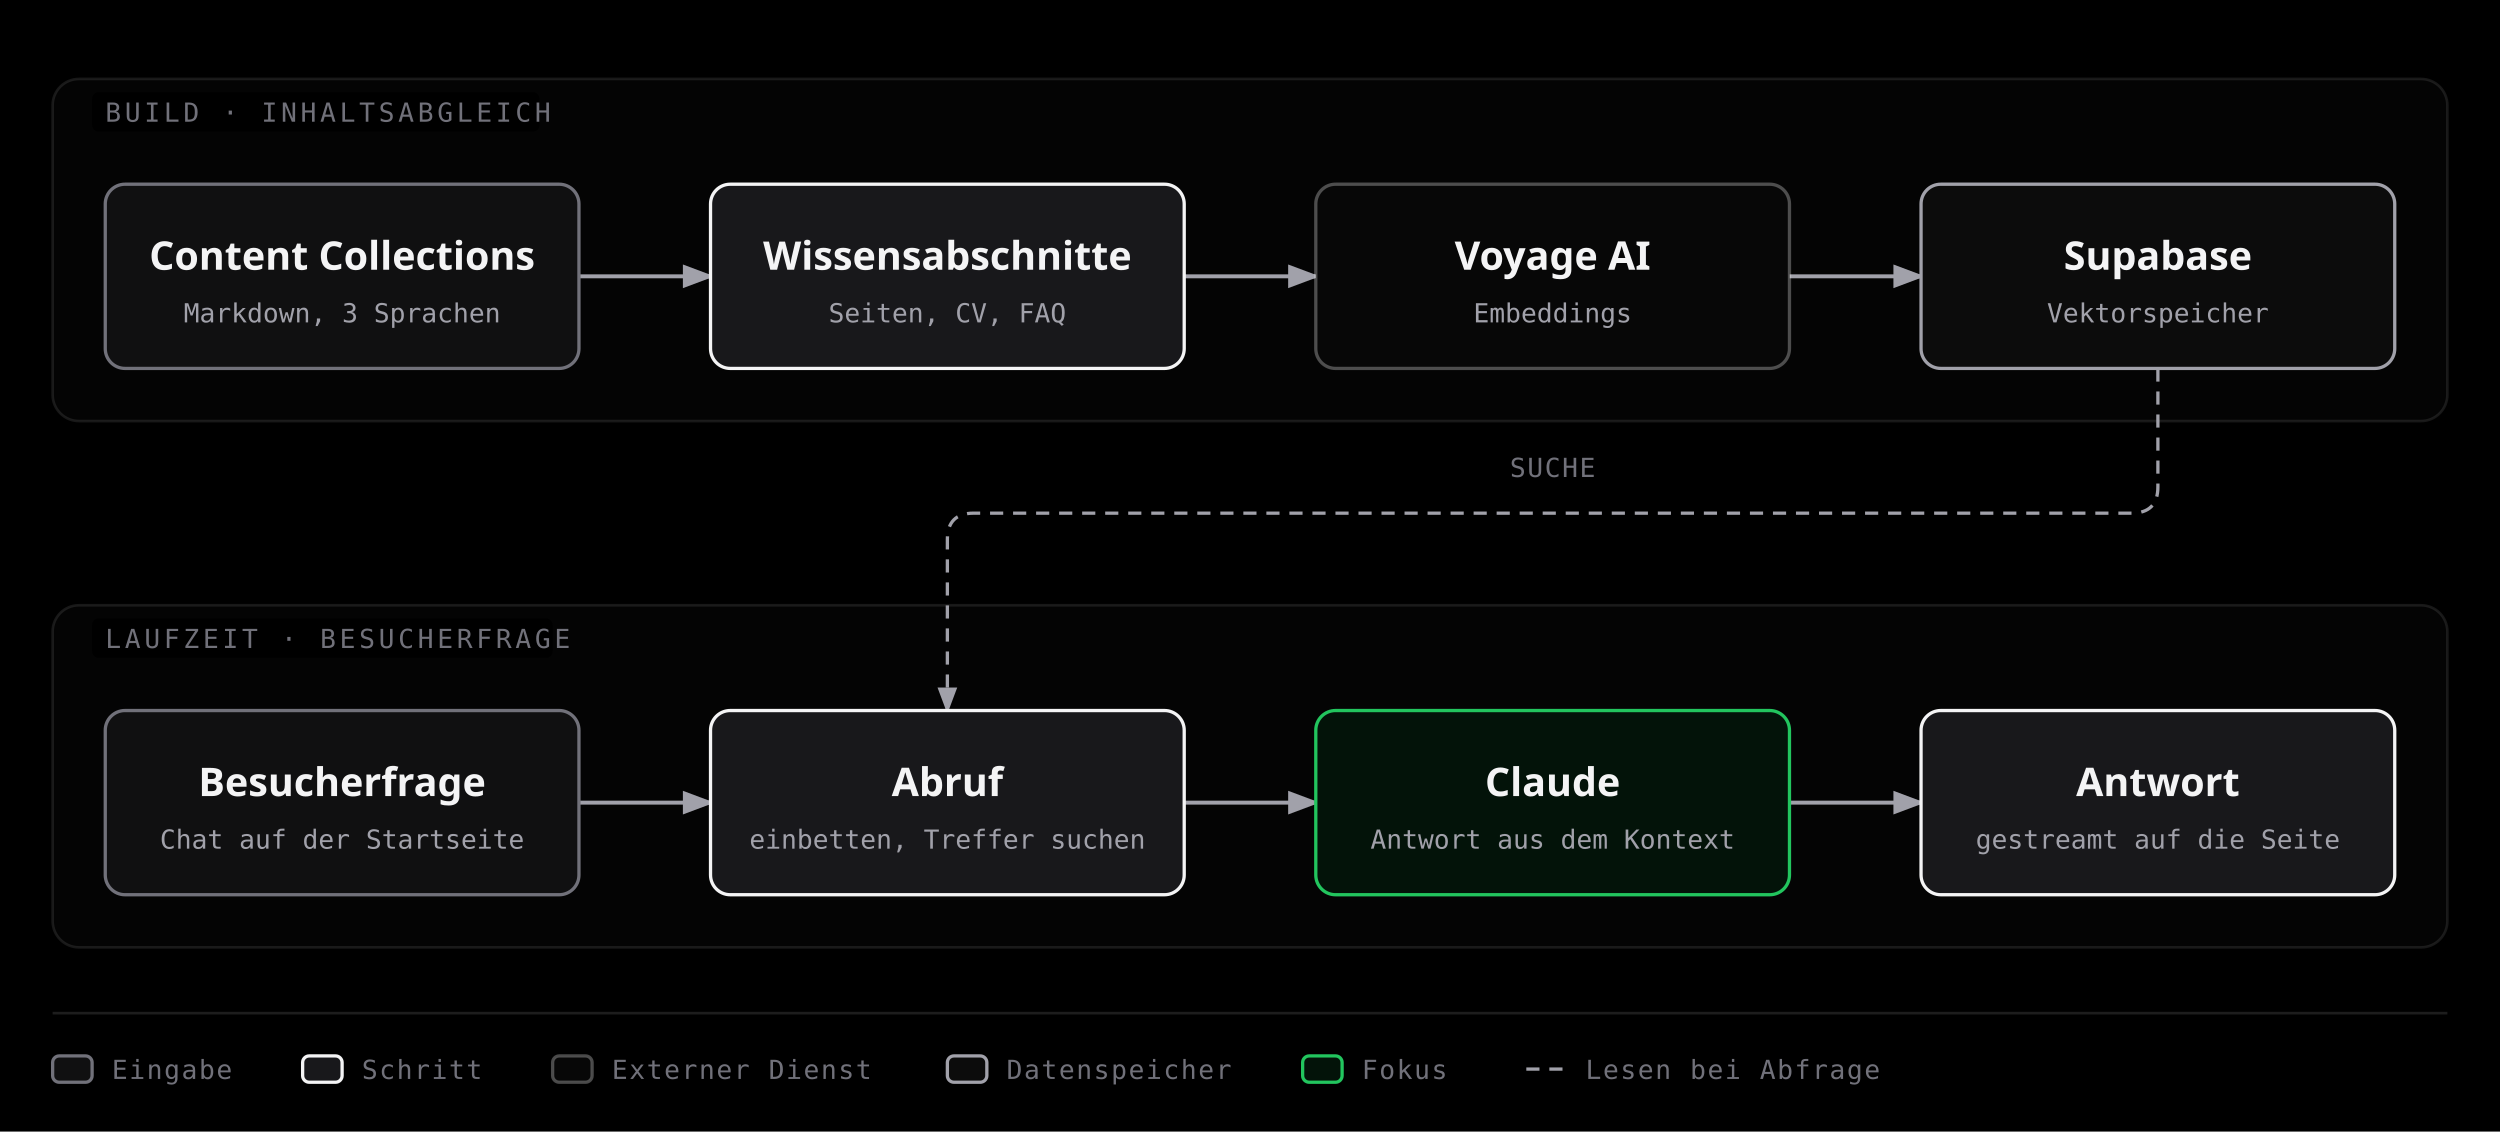
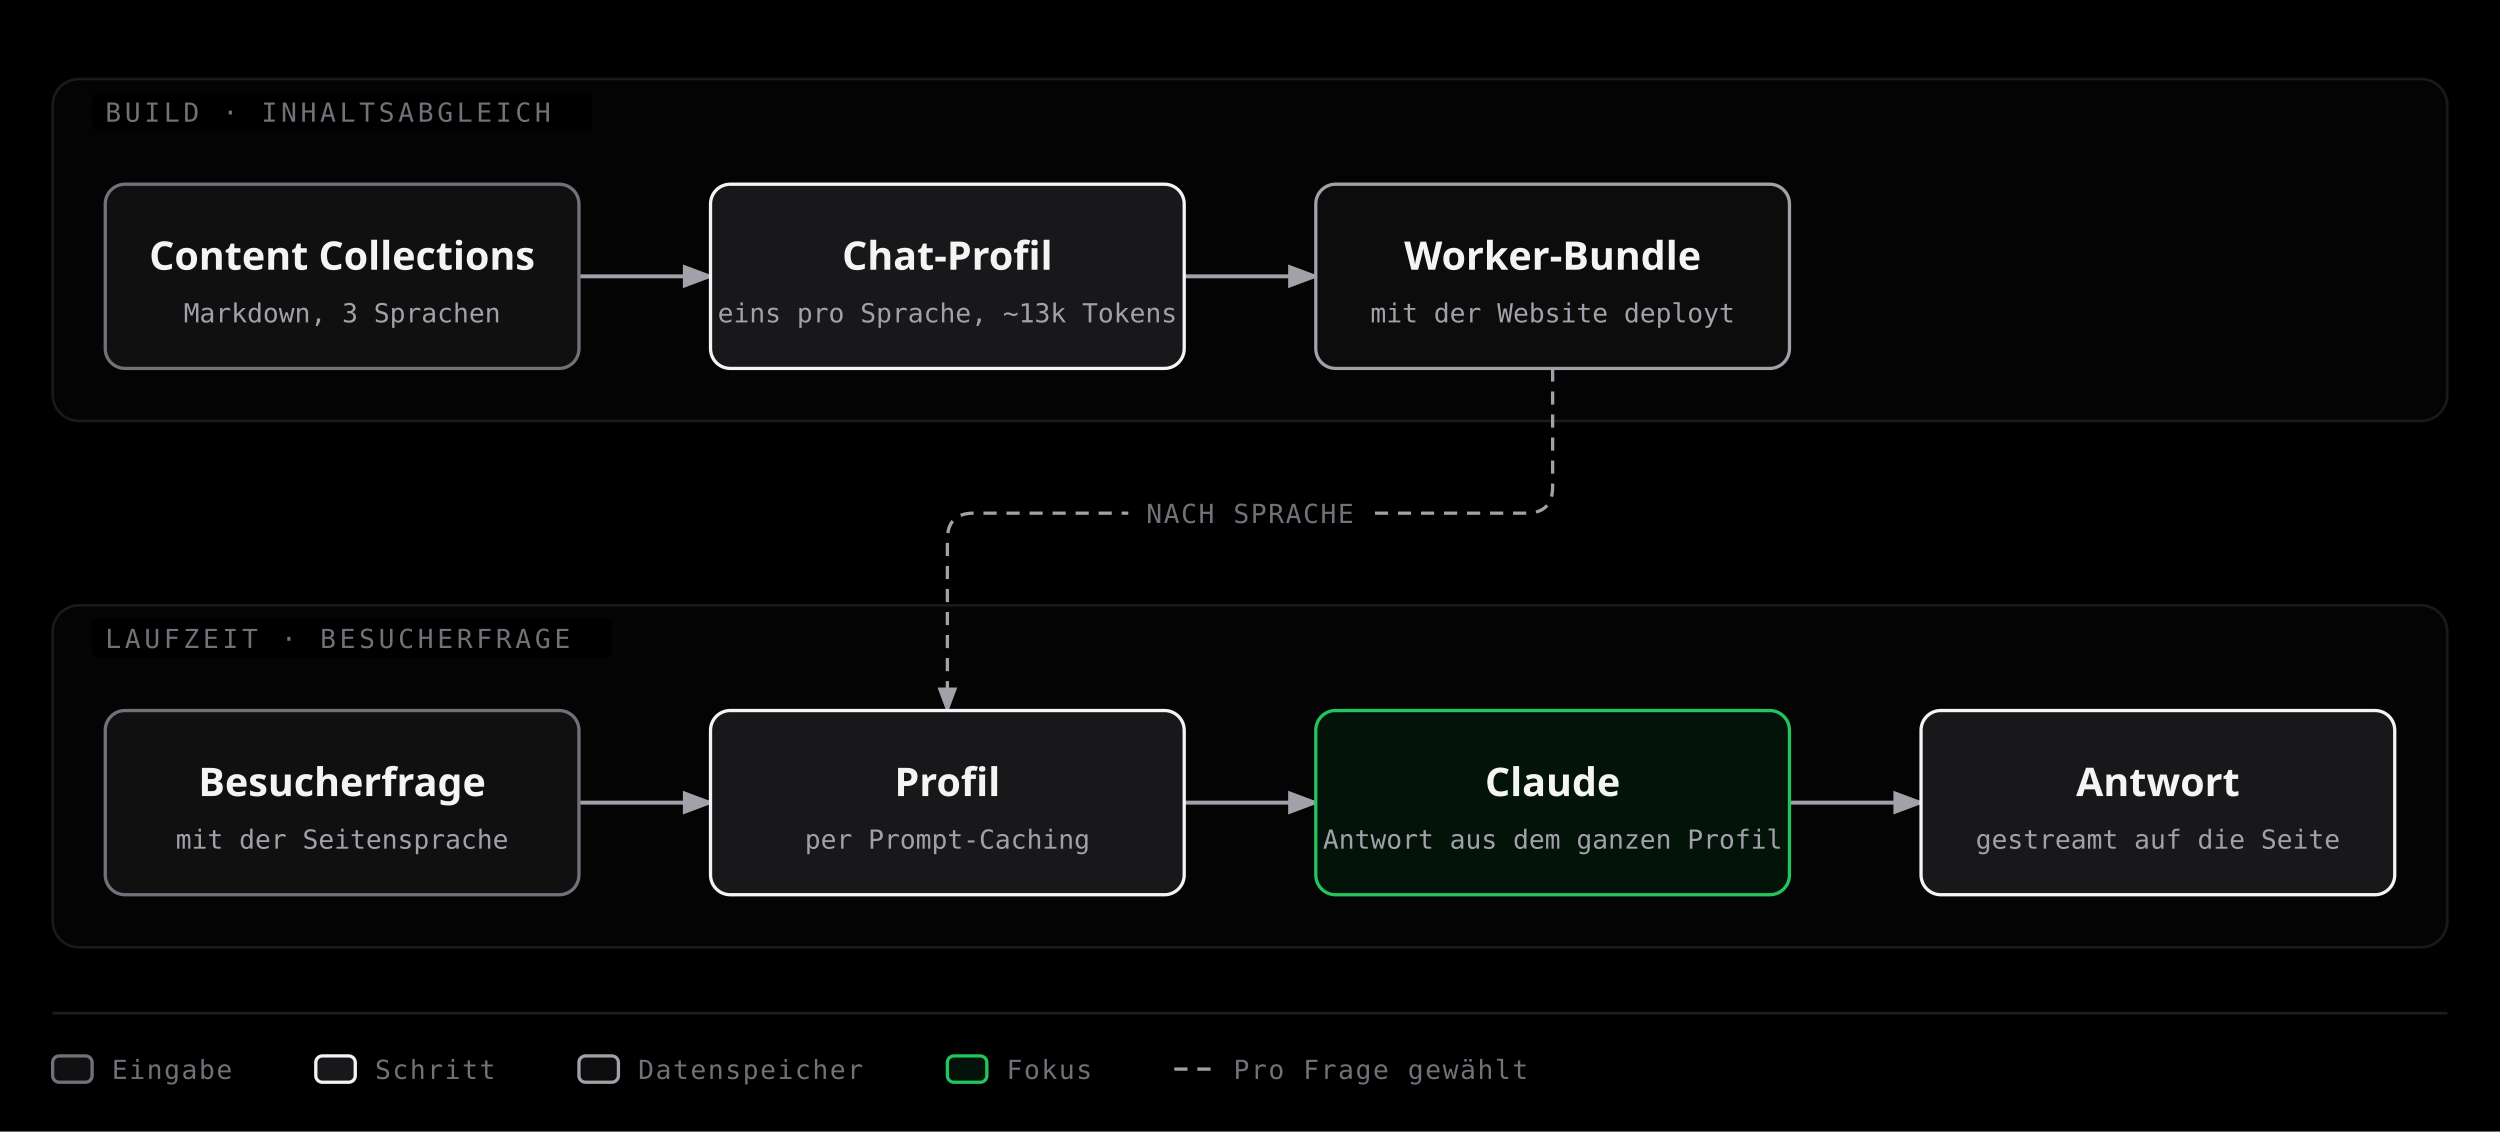
<svg xmlns="http://www.w3.org/2000/svg" viewBox="0 0 760 344" role="img" aria-labelledby="chat-pipeline-de-title chat-pipeline-de-desc">
  <defs>
    <marker id="chat-pipeline-de-arrow" markerWidth="8" markerHeight="6" refX="7" refY="3" orient="auto">
      <polygon points="0 0, 8 3, 0 6" fill="#a1a1aa" />
    </marker>
  </defs>
  <rect width="100%" height="100%" fill="#000000" />
  <rect x="16" y="24" width="728" height="104" rx="8" fill="rgba(244,244,245,0.02)" stroke="rgba(244,244,245,0.10)" stroke-width="0.8" />
-   <rect x="28" y="28" width="136" height="12" rx="2" fill="#000000" />
+   <rect x="28" y="28" width="152" height="12" rx="2" fill="#000000" />
  <text x="32" y="37" fill="#71717a" font-size="8" font-family="ui-monospace, SFMono-Regular, Menlo, Consolas, monospace" letter-spacing="0.14em">BUILD · INHALTSABGLEICH</text>
  <rect x="16" y="184" width="728" height="104" rx="8" fill="rgba(244,244,245,0.02)" stroke="rgba(244,244,245,0.10)" stroke-width="0.8" />
-   <rect x="28" y="188" width="140" height="12" rx="2" fill="#000000" />
+   <rect x="28" y="188" width="158" height="12" rx="2" fill="#000000" />
  <text x="32" y="197" fill="#71717a" font-size="8" font-family="ui-monospace, SFMono-Regular, Menlo, Consolas, monospace" letter-spacing="0.14em">LAUFZEIT · BESUCHERFRAGE</text>
  <line x1="176" y1="84" x2="216" y2="84" stroke="#a1a1aa" stroke-width="1.2" marker-end="url(#chat-pipeline-de-arrow)" />
  <line x1="360" y1="84" x2="400" y2="84" stroke="#a1a1aa" stroke-width="1.2" marker-end="url(#chat-pipeline-de-arrow)" />
-   <line x1="544" y1="84" x2="584" y2="84" stroke="#a1a1aa" stroke-width="1.2" marker-end="url(#chat-pipeline-de-arrow)" />
  <line x1="176" y1="244" x2="216" y2="244" stroke="#a1a1aa" stroke-width="1.2" marker-end="url(#chat-pipeline-de-arrow)" />
  <line x1="360" y1="244" x2="400" y2="244" stroke="#a1a1aa" stroke-width="1.2" marker-end="url(#chat-pipeline-de-arrow)" />
  <line x1="544" y1="244" x2="584" y2="244" stroke="#a1a1aa" stroke-width="1.2" marker-end="url(#chat-pipeline-de-arrow)" />
-   <path d="M656,112 V148 Q656,156 648,156 H296 Q288,156 288,164 V216" fill="none" stroke="#a1a1aa" stroke-width="1" stroke-dasharray="4,3" marker-end="url(#chat-pipeline-de-arrow)" />
-   <rect x="454" y="136" width="36" height="12" rx="2" fill="#000000" />
-   <text x="472" y="145" fill="#71717a" font-size="8" font-family="ui-monospace, SFMono-Regular, Menlo, Consolas, monospace" text-anchor="middle" letter-spacing="0.06em">SUCHE</text>
+   <path d="M472,112 V148 Q472,156 464,156 H296 Q288,156 288,164 V216" fill="none" stroke="#a1a1aa" stroke-width="1" stroke-dasharray="4,3" marker-end="url(#chat-pipeline-de-arrow)" />
+   <rect x="343" y="150" width="75" height="12" rx="2" fill="#000000" />
+   <text x="380" y="159" fill="#71717a" font-size="8" font-family="ui-monospace, SFMono-Regular, Menlo, Consolas, monospace" text-anchor="middle" letter-spacing="0.06em">NACH SPRACHE</text>
  <rect x="32" y="56" width="144" height="56" rx="6" fill="#000000" />
  <rect x="32" y="56" width="144" height="56" rx="6" fill="rgba(161,161,170,0.10)" stroke="#71717a" stroke-width="1" />
  <text x="104" y="82" fill="#f4f4f5" font-size="12" font-weight="600" font-family="ui-sans-serif, system-ui, sans-serif" text-anchor="middle">Content Collections</text>
  <text x="104" y="98" fill="#a1a1aa" font-size="8" font-family="ui-monospace, SFMono-Regular, Menlo, Consolas, monospace" text-anchor="middle">Markdown, 3 Sprachen</text>
  <rect x="216" y="56" width="144" height="56" rx="6" fill="#000000" />
  <rect x="216" y="56" width="144" height="56" rx="6" fill="#18181b" stroke="#f4f4f5" stroke-width="1" />
-   <text x="288" y="82" fill="#f4f4f5" font-size="12" font-weight="600" font-family="ui-sans-serif, system-ui, sans-serif" text-anchor="middle">Wissensabschnitte</text>
-   <text x="288" y="98" fill="#a1a1aa" font-size="8" font-family="ui-monospace, SFMono-Regular, Menlo, Consolas, monospace" text-anchor="middle">Seiten, CV, FAQ</text>
+   <text x="288" y="82" fill="#f4f4f5" font-size="12" font-weight="600" font-family="ui-sans-serif, system-ui, sans-serif" text-anchor="middle">Chat-Profil</text>
+   <text x="288" y="98" fill="#a1a1aa" font-size="8" font-family="ui-monospace, SFMono-Regular, Menlo, Consolas, monospace" text-anchor="middle">eins pro Sprache, ~13k Tokens</text>
  <rect x="400" y="56" width="144" height="56" rx="6" fill="#000000" />
-   <rect x="400" y="56" width="144" height="56" rx="6" fill="rgba(244,244,245,0.03)" stroke="rgba(244,244,245,0.30)" stroke-width="1" />
-   <text x="472" y="82" fill="#f4f4f5" font-size="12" font-weight="600" font-family="ui-sans-serif, system-ui, sans-serif" text-anchor="middle">Voyage AI</text>
-   <text x="472" y="98" fill="#a1a1aa" font-size="8" font-family="ui-monospace, SFMono-Regular, Menlo, Consolas, monospace" text-anchor="middle">Embeddings</text>
-   <rect x="584" y="56" width="144" height="56" rx="6" fill="#000000" />
-   <rect x="584" y="56" width="144" height="56" rx="6" fill="rgba(244,244,245,0.05)" stroke="#a1a1aa" stroke-width="1" />
-   <text x="656" y="82" fill="#f4f4f5" font-size="12" font-weight="600" font-family="ui-sans-serif, system-ui, sans-serif" text-anchor="middle">Supabase</text>
-   <text x="656" y="98" fill="#a1a1aa" font-size="8" font-family="ui-monospace, SFMono-Regular, Menlo, Consolas, monospace" text-anchor="middle">Vektorspeicher</text>
+   <rect x="400" y="56" width="144" height="56" rx="6" fill="rgba(244,244,245,0.05)" stroke="#a1a1aa" stroke-width="1" />
+   <text x="472" y="82" fill="#f4f4f5" font-size="12" font-weight="600" font-family="ui-sans-serif, system-ui, sans-serif" text-anchor="middle">Worker-Bundle</text>
+   <text x="472" y="98" fill="#a1a1aa" font-size="8" font-family="ui-monospace, SFMono-Regular, Menlo, Consolas, monospace" text-anchor="middle">mit der Website deployt</text>
  <rect x="32" y="216" width="144" height="56" rx="6" fill="#000000" />
  <rect x="32" y="216" width="144" height="56" rx="6" fill="rgba(161,161,170,0.10)" stroke="#71717a" stroke-width="1" />
  <text x="104" y="242" fill="#f4f4f5" font-size="12" font-weight="600" font-family="ui-sans-serif, system-ui, sans-serif" text-anchor="middle">Besucherfrage</text>
-   <text x="104" y="258" fill="#a1a1aa" font-size="8" font-family="ui-monospace, SFMono-Regular, Menlo, Consolas, monospace" text-anchor="middle">Chat auf der Startseite</text>
+   <text x="104" y="258" fill="#a1a1aa" font-size="8" font-family="ui-monospace, SFMono-Regular, Menlo, Consolas, monospace" text-anchor="middle">mit der Seitensprache</text>
  <rect x="216" y="216" width="144" height="56" rx="6" fill="#000000" />
  <rect x="216" y="216" width="144" height="56" rx="6" fill="#18181b" stroke="#f4f4f5" stroke-width="1" />
-   <text x="288" y="242" fill="#f4f4f5" font-size="12" font-weight="600" font-family="ui-sans-serif, system-ui, sans-serif" text-anchor="middle">Abruf</text>
-   <text x="288" y="258" fill="#a1a1aa" font-size="8" font-family="ui-monospace, SFMono-Regular, Menlo, Consolas, monospace" text-anchor="middle">einbetten, Treffer suchen</text>
+   <text x="288" y="242" fill="#f4f4f5" font-size="12" font-weight="600" font-family="ui-sans-serif, system-ui, sans-serif" text-anchor="middle">Profil</text>
+   <text x="288" y="258" fill="#a1a1aa" font-size="8" font-family="ui-monospace, SFMono-Regular, Menlo, Consolas, monospace" text-anchor="middle">per Prompt-Caching</text>
  <rect x="400" y="216" width="144" height="56" rx="6" fill="#000000" />
  <rect x="400" y="216" width="144" height="56" rx="6" fill="rgba(34,197,94,0.10)" stroke="#22c55e" stroke-width="1" />
  <text x="472" y="242" fill="#f4f4f5" font-size="12" font-weight="600" font-family="ui-sans-serif, system-ui, sans-serif" text-anchor="middle">Claude</text>
-   <text x="472" y="258" fill="#a1a1aa" font-size="8" font-family="ui-monospace, SFMono-Regular, Menlo, Consolas, monospace" text-anchor="middle">Antwort aus dem Kontext</text>
+   <text x="472" y="258" fill="#a1a1aa" font-size="8" font-family="ui-monospace, SFMono-Regular, Menlo, Consolas, monospace" text-anchor="middle">Antwort aus dem ganzen Profil</text>
  <rect x="584" y="216" width="144" height="56" rx="6" fill="#000000" />
  <rect x="584" y="216" width="144" height="56" rx="6" fill="#18181b" stroke="#f4f4f5" stroke-width="1" />
  <text x="656" y="242" fill="#f4f4f5" font-size="12" font-weight="600" font-family="ui-sans-serif, system-ui, sans-serif" text-anchor="middle">Antwort</text>
  <text x="656" y="258" fill="#a1a1aa" font-size="8" font-family="ui-monospace, SFMono-Regular, Menlo, Consolas, monospace" text-anchor="middle">gestreamt auf die Seite</text>
  <line x1="16" y1="308" x2="744" y2="308" stroke="rgba(244,244,245,0.12)" stroke-width="0.8" />
  <rect x="16" y="321" width="12" height="8" rx="2" fill="rgba(161,161,170,0.10)" stroke="#71717a" stroke-width="1" />
  <text x="34" y="328" fill="#71717a" font-size="8" font-family="ui-monospace, SFMono-Regular, Menlo, Consolas, monospace" letter-spacing="0.06em">Eingabe</text>
-   <rect x="92" y="321" width="12" height="8" rx="2" fill="#18181b" stroke="#f4f4f5" stroke-width="1" />
-   <text x="110" y="328" fill="#71717a" font-size="8" font-family="ui-monospace, SFMono-Regular, Menlo, Consolas, monospace" letter-spacing="0.06em">Schritt</text>
-   <rect x="168" y="321" width="12" height="8" rx="2" fill="rgba(244,244,245,0.03)" stroke="rgba(244,244,245,0.30)" stroke-width="1" />
-   <text x="186" y="328" fill="#71717a" font-size="8" font-family="ui-monospace, SFMono-Regular, Menlo, Consolas, monospace" letter-spacing="0.06em">Externer Dienst</text>
-   <rect x="288" y="321" width="12" height="8" rx="2" fill="rgba(244,244,245,0.05)" stroke="#a1a1aa" stroke-width="1" />
-   <text x="306" y="328" fill="#71717a" font-size="8" font-family="ui-monospace, SFMono-Regular, Menlo, Consolas, monospace" letter-spacing="0.06em">Datenspeicher</text>
-   <rect x="396" y="321" width="12" height="8" rx="2" fill="rgba(34,197,94,0.10)" stroke="#22c55e" stroke-width="1" />
-   <text x="414" y="328" fill="#71717a" font-size="8" font-family="ui-monospace, SFMono-Regular, Menlo, Consolas, monospace" letter-spacing="0.06em">Fokus</text>
-   <line x1="464" y1="325" x2="476" y2="325" stroke="#a1a1aa" stroke-width="1" stroke-dasharray="4,3" />
-   <text x="482" y="328" fill="#71717a" font-size="8" font-family="ui-monospace, SFMono-Regular, Menlo, Consolas, monospace" letter-spacing="0.06em">Lesen bei Abfrage</text>
+   <rect x="96" y="321" width="12" height="8" rx="2" fill="#18181b" stroke="#f4f4f5" stroke-width="1" />
+   <text x="114" y="328" fill="#71717a" font-size="8" font-family="ui-monospace, SFMono-Regular, Menlo, Consolas, monospace" letter-spacing="0.06em">Schritt</text>
+   <rect x="176" y="321" width="12" height="8" rx="2" fill="rgba(244,244,245,0.05)" stroke="#a1a1aa" stroke-width="1" />
+   <text x="194" y="328" fill="#71717a" font-size="8" font-family="ui-monospace, SFMono-Regular, Menlo, Consolas, monospace" letter-spacing="0.06em">Datenspeicher</text>
+   <rect x="288" y="321" width="12" height="8" rx="2" fill="rgba(34,197,94,0.10)" stroke="#22c55e" stroke-width="1" />
+   <text x="306" y="328" fill="#71717a" font-size="8" font-family="ui-monospace, SFMono-Regular, Menlo, Consolas, monospace" letter-spacing="0.06em">Fokus</text>
+   <line x1="357" y1="325" x2="369" y2="325" stroke="#a1a1aa" stroke-width="1" stroke-dasharray="4,3" />
+   <text x="375" y="328" fill="#71717a" font-size="8" font-family="ui-monospace, SFMono-Regular, Menlo, Consolas, monospace" letter-spacing="0.06em">Pro Frage gewählt</text>
</svg>
